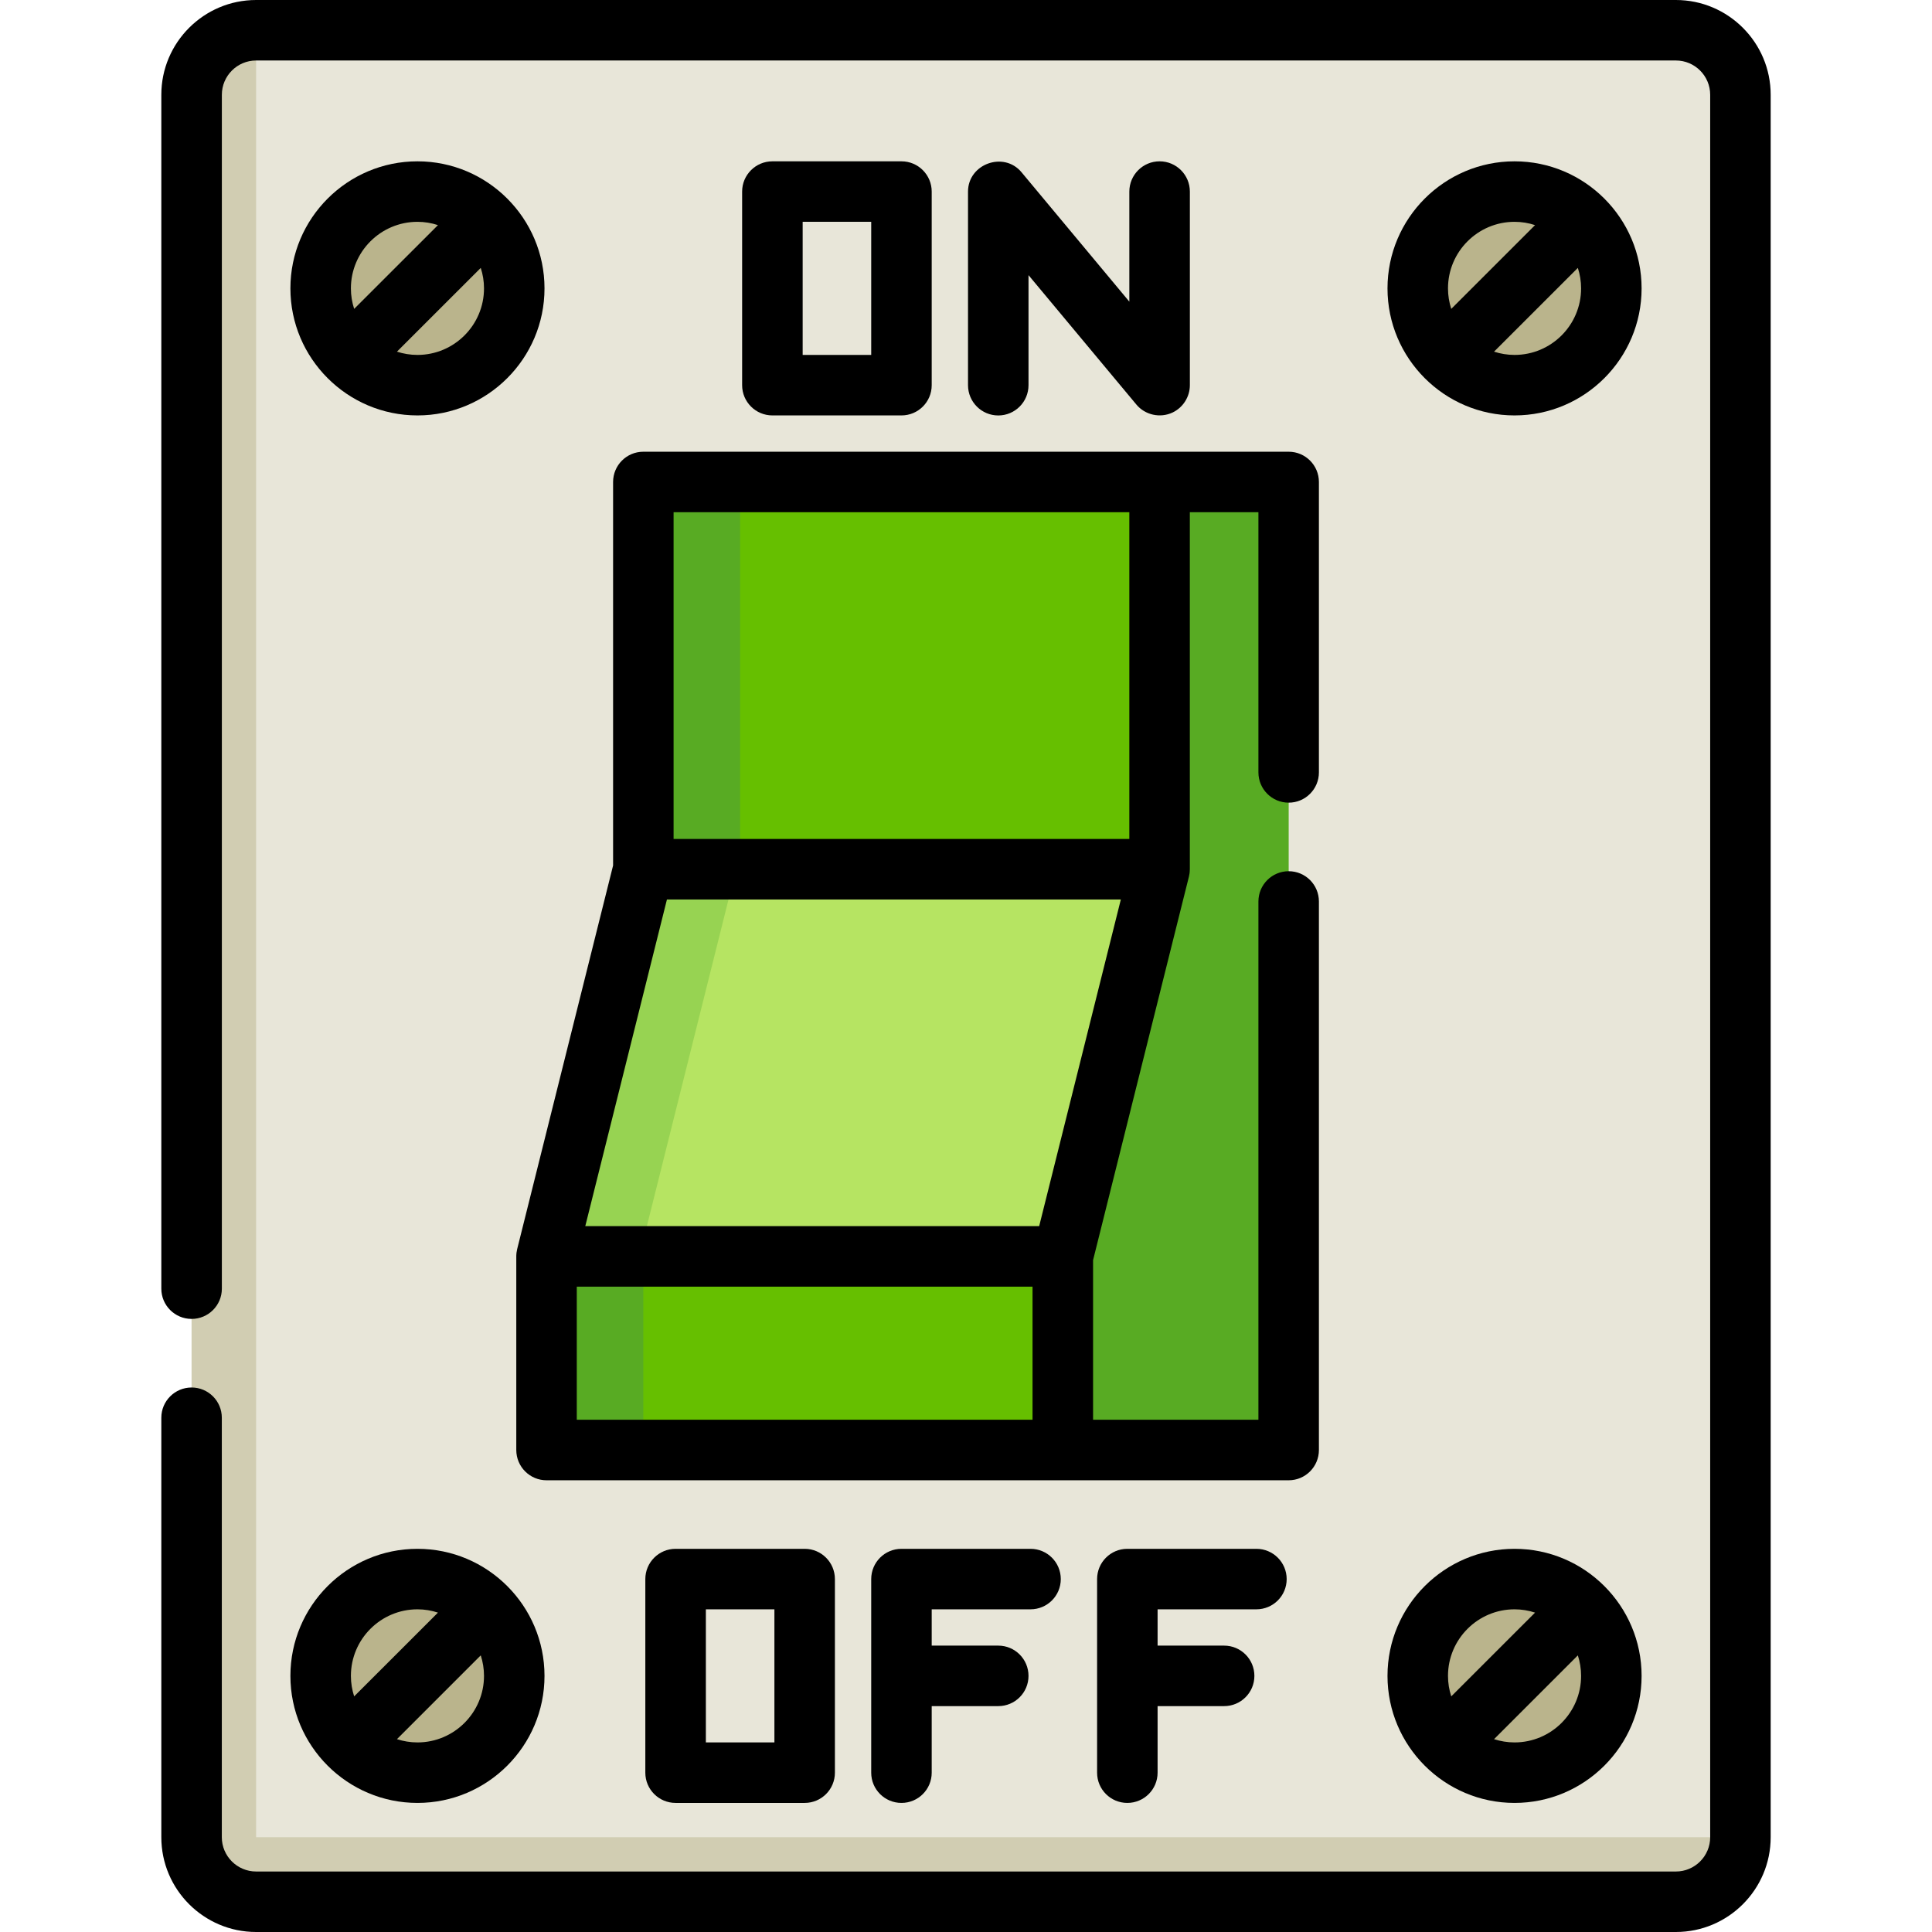
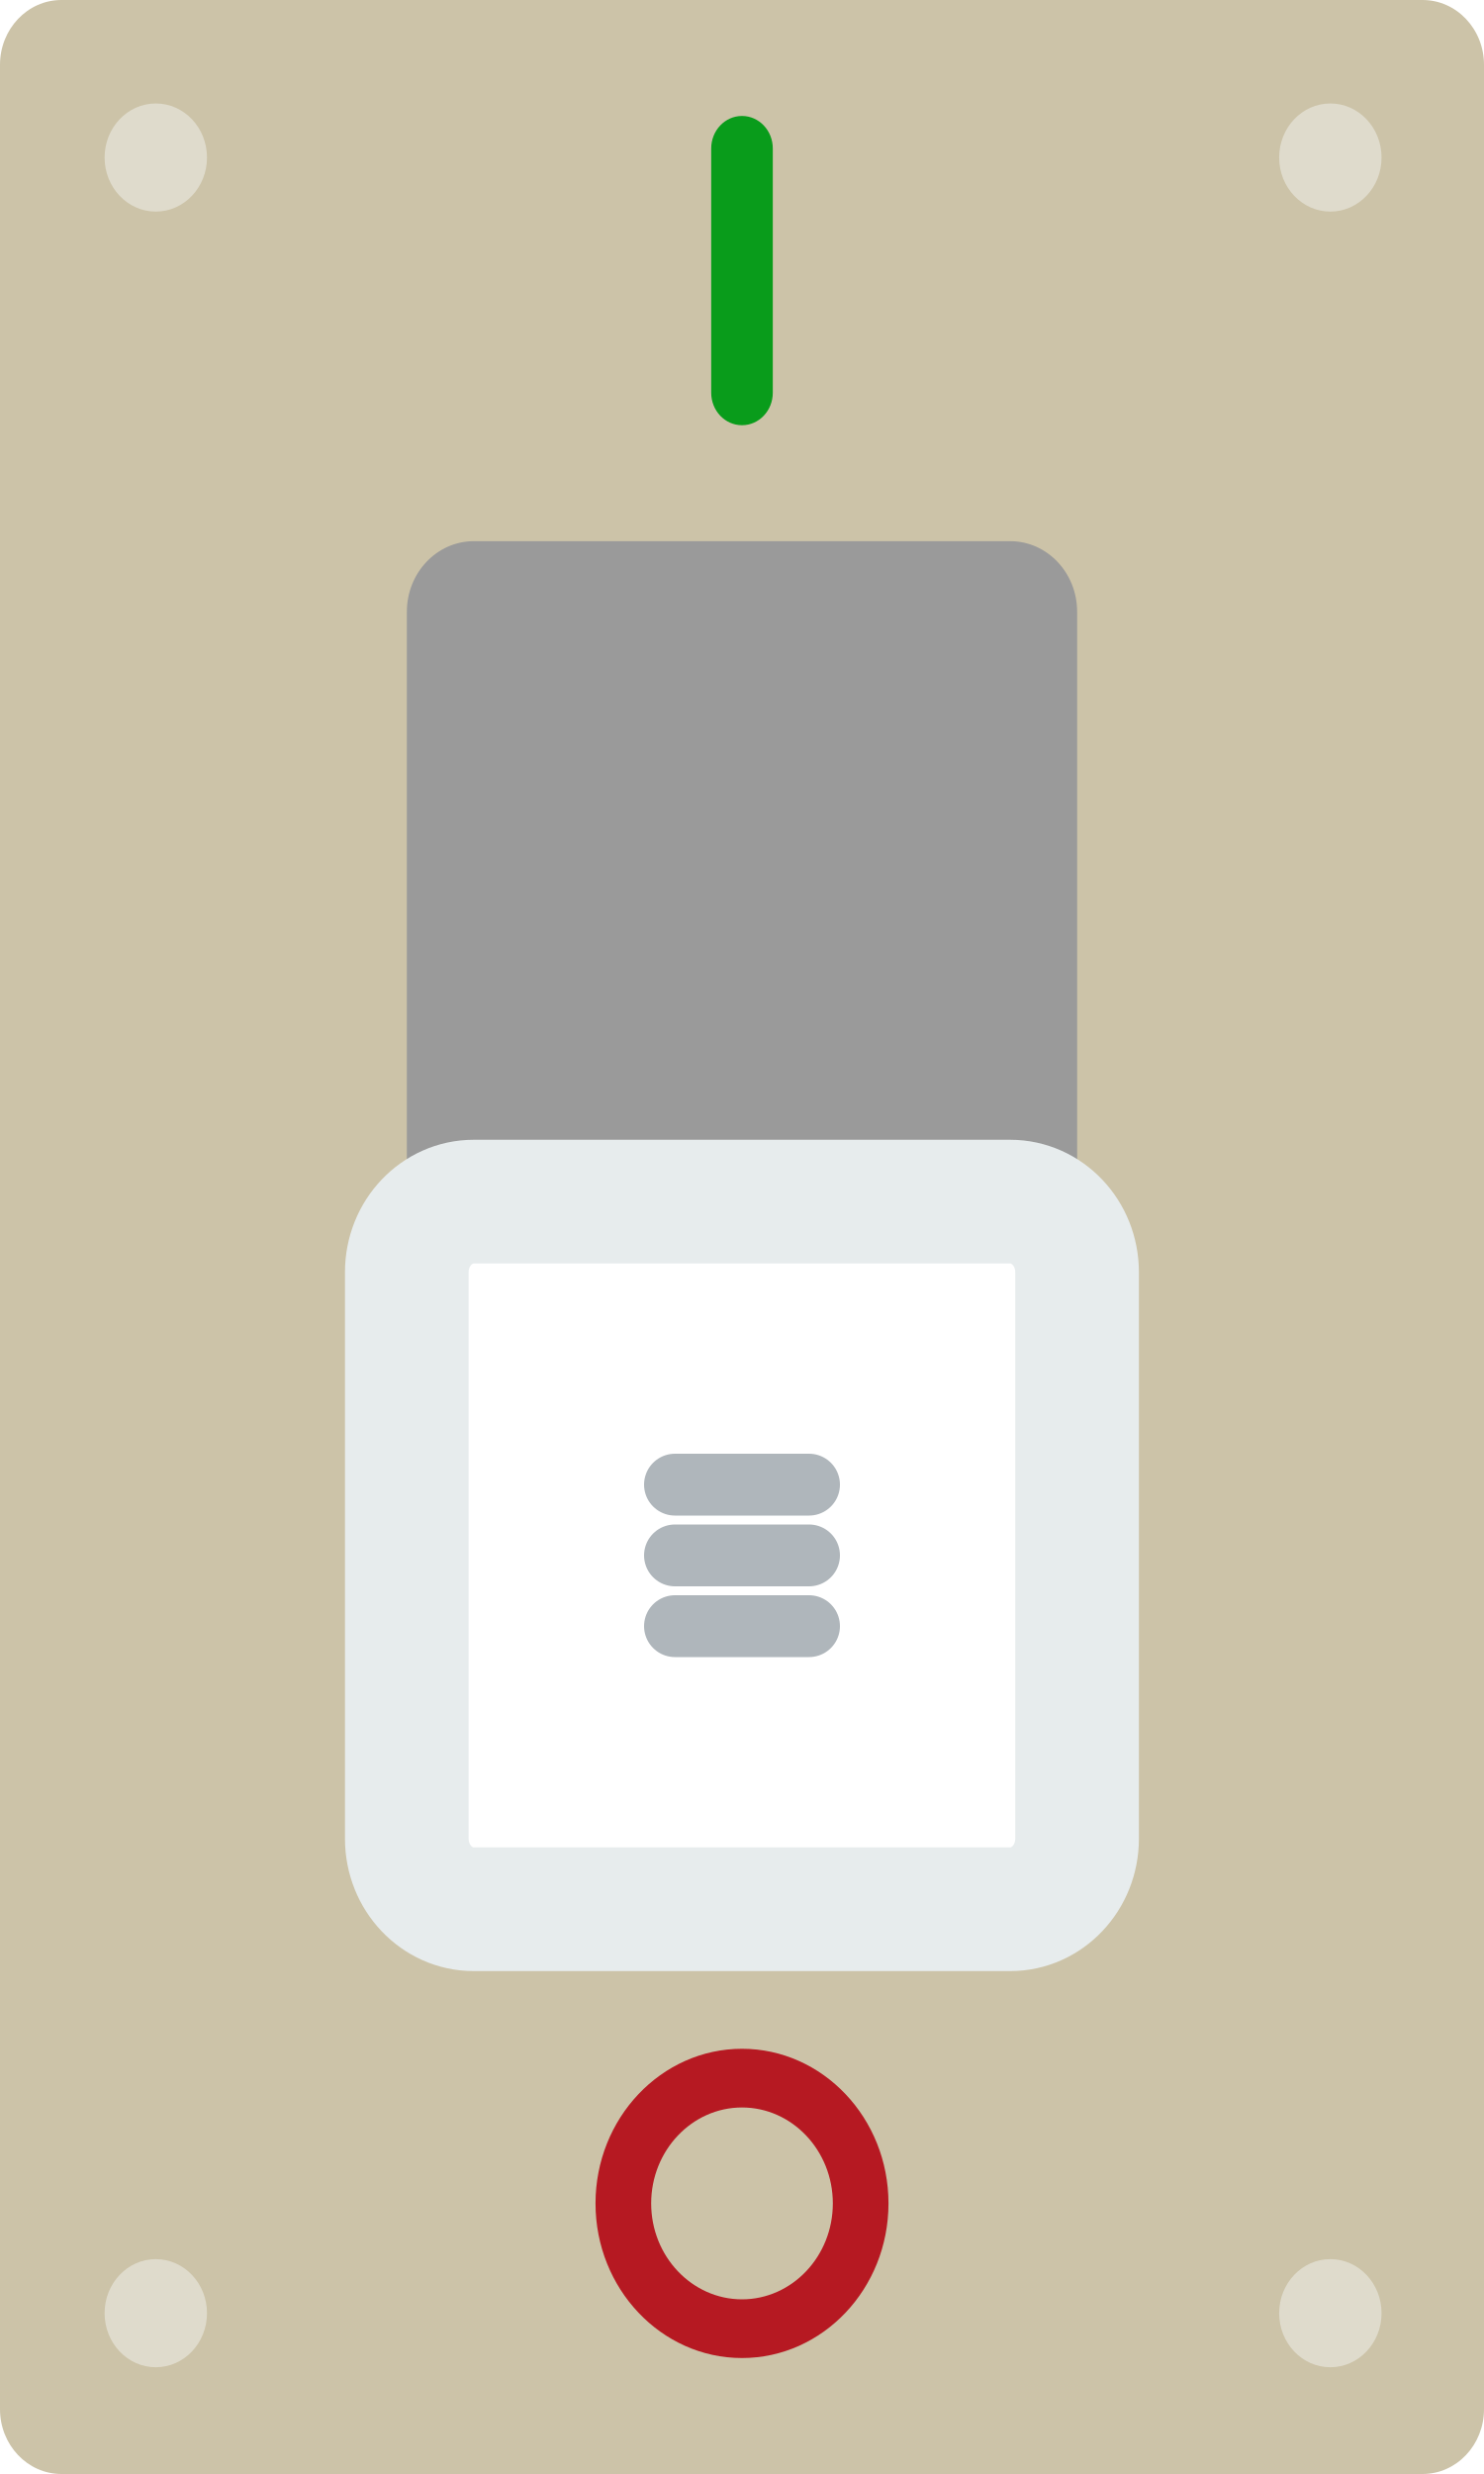
- <svg xmlns="http://www.w3.org/2000/svg" width="48" height="48" id="screenshot-e49572da-d5cb-809d-8008-8c0d32c5b79e" viewBox="0 0 48 48" fill="none" version="1.1">
-   <g id="shape-e49572da-d5cb-809d-8008-8c0d32c5b79e" xml:space="preserve" rx="0" ry="0" style="fill: rgb(0, 0, 0);">
-     <g id="shape-e49572da-d5cb-809d-8008-8c0d32c61a45" style="display: none;">
-       <g class="fills" id="fills-e49572da-d5cb-809d-8008-8c0d32c61a45">
-         <rect width="48" height="48" x="0" transform="matrix(1, 0, 0, 1, 0, 0)" style="fill: none;" ry="0" fill="none" rx="0" y="0" />
-       </g>
-     </g>
-     <g id="shape-e49572da-d5cb-809d-8008-8c0d32c64290">
-       <g class="fills" id="fills-e49572da-d5cb-809d-8008-8c0d32c64290">
-         <path d="M41.637,47.248L6.363,47.248C5.478,47.248,4.76,46.531,4.76,45.645L4.76,2.355C4.76,1.469,5.478,0.752,6.363,0.752L41.637,0.752C42.522,0.752,43.24,1.469,43.24,2.355L43.24,45.645C43.24,46.531,42.522,47.248,41.637,47.248Z" style="fill: rgb(232, 230, 217);" />
-       </g>
-     </g>
-     <g id="shape-e49572da-d5cb-809d-8008-8c0d32c68b90">
-       <g class="fills" id="fills-e49572da-d5cb-809d-8008-8c0d32c68b90">
-         <path d="M6.363,0.752C5.478,0.752,4.76,1.469,4.76,2.355L4.76,45.645C4.76,46.531,5.478,47.248,6.363,47.248L41.637,47.248C42.522,47.248,43.24,46.531,43.24,45.645L6.363,45.645L6.363,0.752Z" style="fill: rgb(209, 205, 178);" />
-       </g>
-     </g>
-     <g id="shape-e49572da-d5cb-809d-8008-8c0d32c68b91">
-       <g class="fills" id="fills-e49572da-d5cb-809d-8008-8c0d32c68b91">
-         <rect rx="0" ry="0" x="19.19" y="11.975" transform="matrix(1, 0, 0, 1, 0, 0)" width="12.827" height="24.05" style="fill: rgb(88, 171, 35);" />
-       </g>
-     </g>
-     <g id="shape-e49572da-d5cb-809d-8008-8c0d32c6f0c1">
-       <g class="fills" id="fills-e49572da-d5cb-809d-8008-8c0d32c6f0c1">
-         <path d="M26.405,31.215L13.578,31.215L15.983,21.595L15.983,11.975L28.81,11.975L28.81,21.595Z" style="fill: rgb(102, 191, 0);" />
-       </g>
-     </g>
-     <g id="shape-e49572da-d5cb-809d-8008-8c0d32c6f0c2">
-       <g class="fills" id="fills-e49572da-d5cb-809d-8008-8c0d32c6f0c2">
-         <path d="M13.578,31.215L26.405,31.215L28.81,21.595L15.983,21.595Z" style="fill: rgb(182, 228, 98);" />
-       </g>
-     </g>
-     <g id="shape-e49572da-d5cb-809d-8008-8c0d32c6f0c3">
-       <g class="fills" id="fills-e49572da-d5cb-809d-8008-8c0d32c6f0c3">
-         <path d="M13.578,31.215L15.883,31.215L18.288,21.595L15.983,21.595Z" style="fill: rgb(151, 211, 82);" />
-       </g>
-     </g>
-     <g id="shape-e49572da-d5cb-809d-8008-8c0d32c6f0c4">
-       <g class="fills" id="fills-e49572da-d5cb-809d-8008-8c0d32c6f0c4">
-         <rect rx="0" ry="0" x="13.578" y="31.215" transform="matrix(1, 0, 0, 1, 0, 0)" width="12.827" height="4.81" style="fill: rgb(102, 191, 0);" />
-       </g>
-     </g>
-     <g id="shape-e49572da-d5cb-809d-8008-8c0d32c6f0c5">
-       <g class="fills" id="fills-e49572da-d5cb-809d-8008-8c0d32c6f0c5">
-         <rect rx="0" ry="0" x="15.983" y="11.975" transform="matrix(1, 0, 0, 1, 0, 0)" width="2.405" height="9.62" style="fill: rgb(88, 171, 35);" />
-       </g>
-     </g>
-     <g id="shape-e49572da-d5cb-809d-8008-8c0d32c7374d">
-       <g class="fills" id="fills-e49572da-d5cb-809d-8008-8c0d32c7374d">
-         <rect rx="0" ry="0" x="13.578" y="31.215" transform="matrix(1, 0, 0, 1, 0, 0)" width="2.405" height="4.81" style="fill: rgb(88, 171, 35);" />
-       </g>
-     </g>
-     <g id="shape-e49572da-d5cb-809d-8008-8c0d32c7374e">
-       <g class="fills" id="fills-e49572da-d5cb-809d-8008-8c0d32c7374e">
-         <ellipse cx="37.628" cy="7.165" rx="2.405" ry="2.405" transform="matrix(1, 0, 0, 1, 0, 0)" style="fill: rgb(186, 180, 140);" />
-       </g>
-     </g>
-     <g id="shape-e49572da-d5cb-809d-8008-8c0d32c7374f">
-       <g class="fills" id="fills-e49572da-d5cb-809d-8008-8c0d32c7374f">
-         <ellipse cx="10.372" cy="7.165" rx="2.405" ry="2.405" transform="matrix(1, 0, 0, 1, 0, 0)" style="fill: rgb(186, 180, 140);" />
-       </g>
-     </g>
-     <g id="shape-e49572da-d5cb-809d-8008-8c0d32c73750">
-       <g class="fills" id="fills-e49572da-d5cb-809d-8008-8c0d32c73750">
-         <ellipse cx="37.628" cy="41.637" rx="2.405" ry="2.405" transform="matrix(1, 0, 0, 1, 0, 0)" style="fill: rgb(186, 180, 140);" />
-       </g>
-     </g>
-     <g id="shape-e49572da-d5cb-809d-8008-8c0d32c73751">
-       <g class="fills" id="fills-e49572da-d5cb-809d-8008-8c0d32c73751">
-         <ellipse cx="10.372" cy="41.637" rx="2.405" ry="2.405" transform="matrix(1, 0, 0, 1, 0, 0)" style="fill: rgb(186, 180, 140);" />
-       </g>
-     </g>
-     <g id="shape-e49572da-d5cb-809d-8008-8c0d32c762ae">
-       <g class="fills" id="fills-e49572da-d5cb-809d-8008-8c0d32c762ae">
-         <path d="M41.637,0L6.363,0C5.065,0,4.008,1.056,4.008,2.355L4.008,32.017C4.008,32.432,4.345,32.768,4.76,32.768C5.175,32.768,5.512,32.432,5.512,32.017L5.512,2.355C5.512,1.885,5.894,1.503,6.363,1.503L41.637,1.503C42.107,1.503,42.489,1.885,42.489,2.355L42.489,45.645C42.489,46.115,42.107,46.497,41.637,46.497L6.363,46.497C5.894,46.497,5.511,46.115,5.511,45.645L5.511,35.223C5.511,34.808,5.175,34.472,4.76,34.472C4.345,34.472,4.008,34.808,4.008,35.223L4.008,45.645C4.008,46.944,5.065,48,6.363,48L41.637,48C42.935,48,43.992,46.944,43.992,45.645L43.992,2.355C43.992,1.056,42.935,0,41.637,0Z" />
-       </g>
-     </g>
-     <g id="shape-e49572da-d5cb-809d-8008-8c0d32c762af">
-       <g class="fills" id="fills-e49572da-d5cb-809d-8008-8c0d32c762af">
-         <path d="M15.232,11.975L15.232,21.503L12.849,31.033C12.848,31.037,12.848,31.041,12.847,31.044C12.843,31.062,12.84,31.08,12.837,31.098C12.835,31.108,12.833,31.117,12.832,31.126C12.83,31.144,12.829,31.161,12.828,31.179C12.828,31.189,12.827,31.199,12.827,31.208C12.827,31.211,12.827,31.213,12.827,31.215L12.827,36.025C12.827,36.44,13.163,36.777,13.578,36.777L32.017,36.777C32.432,36.777,32.768,36.44,32.768,36.025L32.768,22.397C32.768,21.981,32.432,21.645,32.017,21.645C31.602,21.645,31.265,21.981,31.265,22.397L31.265,35.273L27.157,35.273L27.157,31.308L29.539,21.777C29.54,21.774,29.54,21.77,29.541,21.766C29.546,21.746,29.55,21.725,29.553,21.703C29.554,21.696,29.555,21.688,29.556,21.681C29.559,21.653,29.561,21.624,29.561,21.595L29.561,12.726L31.265,12.726L31.265,19.19C31.265,19.605,31.601,19.942,32.017,19.942C32.432,19.942,32.768,19.605,32.768,19.19L32.768,11.975C32.768,11.56,32.432,11.223,32.017,11.223L15.983,11.223C15.568,11.223,15.232,11.56,15.232,11.975ZM16.57,22.347L27.847,22.347L25.818,30.463L14.541,30.463L16.57,22.347ZM14.33,31.967L25.653,31.967L25.653,35.273L14.33,35.273L14.33,31.967ZM28.058,12.726L28.058,20.843L16.735,20.843L16.735,12.726L28.058,12.726Z" />
-       </g>
-     </g>
-     <g id="shape-e49572da-d5cb-809d-8008-8c0d32c785c3">
-       <g class="fills" id="fills-e49572da-d5cb-809d-8008-8c0d32c785c3">
-         <path d="M22.397,10.321C22.812,10.321,23.148,9.985,23.148,9.57L23.148,4.76C23.148,4.345,22.812,4.008,22.397,4.008L19.19,4.008C18.775,4.008,18.438,4.345,18.438,4.76L18.438,9.57C18.438,9.985,18.775,10.321,19.19,10.321L22.397,10.321ZM19.942,5.511L21.645,5.511L21.645,8.818L19.942,8.818L19.942,5.511Z" />
-       </g>
-     </g>
-     <g id="shape-e49572da-d5cb-809d-8008-8c0d32c785c4">
-       <g class="fills" id="fills-e49572da-d5cb-809d-8008-8c0d32c785c4">
-         <path d="M25.553,9.57L25.553,6.836L28.233,10.051C28.45,10.312,28.825,10.394,29.132,10.249C29.392,10.126,29.562,9.858,29.562,9.57L29.562,4.76C29.562,4.345,29.225,4.008,28.81,4.008C28.395,4.008,28.058,4.345,28.058,4.76L28.058,7.494L25.379,4.279C24.938,3.75,24.05,4.073,24.05,4.76L24.05,9.57C24.05,9.985,24.386,10.322,24.802,10.322C25.217,10.322,25.553,9.985,25.553,9.57Z" />
-       </g>
-     </g>
-     <g id="shape-e49572da-d5cb-809d-8008-8c0d32c785c5">
-       <g class="fills" id="fills-e49572da-d5cb-809d-8008-8c0d32c785c5">
-         <path d="M16.785,38.48C16.37,38.48,16.033,38.817,16.033,39.232L16.033,44.042C16.033,44.457,16.37,44.793,16.785,44.793L19.992,44.793C20.407,44.793,20.743,44.457,20.743,44.042L20.743,39.232C20.743,38.817,20.407,38.48,19.992,38.48L16.785,38.48ZM19.24,43.29L17.537,43.29L17.537,39.983L19.24,39.983L19.24,43.29Z" />
-       </g>
-     </g>
-     <g id="shape-e49572da-d5cb-809d-8008-8c0d32c785c6">
-       <g class="fills" id="fills-e49572da-d5cb-809d-8008-8c0d32c785c6">
-         <path d="M25.603,39.983C26.018,39.983,26.355,39.647,26.355,39.232C26.355,38.817,26.019,38.48,25.603,38.48L22.397,38.48C21.981,38.48,21.645,38.817,21.645,39.232L21.645,44.042C21.645,44.457,21.981,44.793,22.397,44.793C22.812,44.793,23.148,44.457,23.148,44.042L23.148,42.388L24.802,42.388C25.217,42.388,25.553,42.052,25.553,41.637C25.553,41.222,25.217,40.885,24.802,40.885L23.148,40.885L23.148,39.983L25.603,39.983Z" />
-       </g>
-     </g>
-     <g id="shape-e49572da-d5cb-809d-8008-8c0d32c785c7">
-       <g class="fills" id="fills-e49572da-d5cb-809d-8008-8c0d32c785c7">
-         <path d="M31.215,39.983C31.63,39.983,31.967,39.647,31.967,39.232C31.967,38.817,31.63,38.48,31.215,38.48L28.008,38.48C27.593,38.48,27.257,38.817,27.257,39.232L27.257,44.042C27.257,44.457,27.593,44.793,28.008,44.793C28.423,44.793,28.76,44.457,28.76,44.042L28.76,42.388L30.413,42.388C30.828,42.388,31.165,42.052,31.165,41.637C31.165,41.222,30.829,40.885,30.413,40.885L28.76,40.885L28.76,39.983L31.215,39.983Z" />
-       </g>
-     </g>
-     <g id="shape-e49572da-d5cb-809d-8008-8c0d32c7f5b0">
-       <g class="fills" id="fills-e49572da-d5cb-809d-8008-8c0d32c7f5b0">
-         <path d="M37.628,10.321C39.369,10.321,40.785,8.905,40.785,7.165C40.785,5.424,39.369,4.008,37.628,4.008C35.888,4.008,34.472,5.424,34.472,7.165C34.472,8.905,35.888,10.321,37.628,10.321ZM37.628,8.818C37.451,8.818,37.28,8.789,37.119,8.737L39.201,6.656C39.253,6.816,39.282,6.987,39.282,7.165C39.282,8.077,38.54,8.818,37.628,8.818ZM37.628,5.511C37.806,5.511,37.977,5.54,38.138,5.593L36.056,7.674C36.004,7.514,35.975,7.343,35.975,7.165C35.975,6.253,36.717,5.511,37.628,5.511Z" />
-       </g>
-     </g>
-     <g id="shape-e49572da-d5cb-809d-8008-8c0d32c7f5b1">
-       <g class="fills" id="fills-e49572da-d5cb-809d-8008-8c0d32c7f5b1">
-         <path d="M10.372,4.008C8.631,4.008,7.215,5.424,7.215,7.165C7.215,8.905,8.631,10.321,10.372,10.321C12.112,10.321,13.528,8.905,13.528,7.165C13.528,5.424,12.112,4.008,10.372,4.008ZM10.372,5.511C10.549,5.511,10.72,5.54,10.881,5.593L8.799,7.674C8.747,7.514,8.718,7.343,8.718,7.165C8.718,6.253,9.46,5.511,10.372,5.511ZM10.372,8.818C10.194,8.818,10.023,8.789,9.862,8.737L11.944,6.656C11.996,6.816,12.025,6.987,12.025,7.165C12.025,8.077,11.283,8.818,10.372,8.818Z" />
-       </g>
-     </g>
-     <g id="shape-e49572da-d5cb-809d-8008-8c0d32c80cb0">
-       <g class="fills" id="fills-e49572da-d5cb-809d-8008-8c0d32c80cb0">
-         <path d="M37.628,44.793C39.369,44.793,40.785,43.377,40.785,41.637C40.785,39.896,39.369,38.48,37.628,38.48C35.888,38.48,34.472,39.896,34.472,41.637C34.472,43.377,35.888,44.793,37.628,44.793ZM37.628,43.29C37.451,43.29,37.28,43.261,37.119,43.209L39.201,41.127C39.253,41.288,39.282,41.459,39.282,41.637C39.282,42.548,38.54,43.29,37.628,43.29ZM37.628,39.983C37.806,39.983,37.977,40.012,38.138,40.065L36.056,42.146C36.004,41.986,35.975,41.815,35.975,41.637C35.975,40.725,36.717,39.983,37.628,39.983Z" />
-       </g>
-     </g>
-     <g id="shape-e49572da-d5cb-809d-8008-8c0d32c80cb1">
-       <g class="fills" id="fills-e49572da-d5cb-809d-8008-8c0d32c80cb1">
-         <path d="M10.372,44.793C12.112,44.793,13.528,43.377,13.528,41.637C13.528,39.896,12.112,38.48,10.372,38.48C8.631,38.48,7.215,39.896,7.215,41.637C7.215,43.377,8.631,44.793,10.372,44.793ZM10.372,43.29C10.194,43.29,10.023,43.261,9.862,43.209L11.944,41.127C11.996,41.288,12.025,41.459,12.025,41.637C12.025,42.548,11.283,43.29,10.372,43.29ZM10.372,39.983C10.549,39.983,10.72,40.012,10.881,40.065L8.799,42.146C8.747,41.985,8.718,41.815,8.718,41.637C8.718,40.725,9.46,39.983,10.372,39.983Z" />
+ <svg xmlns="http://www.w3.org/2000/svg" width="24" height="40" id="screenshot-d098558a-1312-80c4-8008-9a6e0c1a68b8" viewBox="0 0 24 40" fill="none" version="1.1">
+   <g id="shape-d098558a-1312-80c4-8008-9a6e0c1a68b8">
+     <g class="frame-container-wrapper">
+       <g class="frame-container-blur">
+         <g class="frame-container-shadows">
+           <g fill="none">
+             <g class="fills" id="fills-d098558a-1312-80c4-8008-9a6e0c1a68b8">
+               <rect rx="0" ry="0" x="0" y="0" width="24" height="40" transform="matrix(1, 0, 0, 1, 0, 0)" class="frame-background" />
+             </g>
+             <g class="frame-children">
+               <g id="shape-d098558a-1312-80c4-8008-9a6e082273de" height="800" width="800" xml:space="preserve" rx="0" ry="0" style="fill: rgb(0, 0, 0);">
+                 <g id="shape-d098558a-1312-80c4-8008-9a6e082273e2">
+                   <g class="fills" id="fills-d098558a-1312-80c4-8008-9a6e082273e2">
+                     <path d="M0,10.175L0,38.952C0,39.531,0.445,40,0.993,40L23.007,40C23.555,40,24,39.531,24,38.952L24,1.048C24,0.469,23.555,0,23.007,0L0.993,0C0.445,0,0,0.469,0,1.048L0,8.021" style="fill: rgb(204, 195, 168);" />
+                   </g>
+                 </g>
+                 <g id="shape-d098558a-1312-80c4-8008-9a6e082273e3">
+                   <g class="fills" id="fills-d098558a-1312-80c4-8008-9a6e082273e3">
+                     <ellipse cx="21.516" cy="2.547" rx="0.828" ry="0.874" transform="matrix(-1, 0, 0, 1, 43.03111, -0)" style="fill: rgb(223, 219, 204);" />
+                   </g>
+                 </g>
+                 <g id="shape-d098558a-1312-80c4-8008-9a6e082273e4">
+                   <g class="fills" id="fills-d098558a-1312-80c4-8008-9a6e082273e4">
+                     <ellipse cx="2.519" cy="2.547" rx="0.828" ry="0.874" transform="matrix(-1, 0, 0, 1, 5.038616, 0)" style="fill: rgb(223, 219, 204);" />
+                   </g>
+                 </g>
+                 <g id="shape-d098558a-1312-80c4-8008-9a6e082273e5">
+                   <g class="fills" id="fills-d098558a-1312-80c4-8008-9a6e082273e5">
+                     <ellipse cx="21.516" cy="37.4" rx="0.828" ry="0.874" transform="matrix(-1, 0, 0, 1, 43.03111, -0)" style="fill: rgb(223, 219, 204);" />
+                   </g>
+                 </g>
+                 <g id="shape-d098558a-1312-80c4-8008-9a6e082273e6">
+                   <g class="fills" id="fills-d098558a-1312-80c4-8008-9a6e082273e6">
+                     <ellipse cx="2.519" cy="37.4" rx="0.828" ry="0.874" transform="matrix(-1, 0, 0, 1, 5.038616, 0)" style="fill: rgb(223, 219, 204);" />
+                   </g>
+                 </g>
+               </g>
+               <g id="shape-d098558a-1312-80c4-8008-9a6e082273df">
+                 <g class="fills" id="fills-d098558a-1312-80c4-8008-9a6e082273df">
+                   <path d="M12,6.875C12.275,6.875,12.498,6.64,12.498,6.35L12.498,2.4C12.498,2.11,12.275,1.875,12,1.875C11.725,1.875,11.502,2.11,11.502,2.4L11.502,6.35C11.502,6.64,11.725,6.875,12,6.875Z" style="fill: rgb(9, 156, 27); fill-opacity: 1;" />
+                 </g>
+               </g>
+               <g id="shape-d098558a-1312-80c4-8008-9a6e082273e0">
+                 <g class="fills" id="fills-d098558a-1312-80c4-8008-9a6e082273e0">
+                   <path d="M12,38.125C13.306,38.125,14.369,37.003,14.369,35.625C14.369,34.247,13.306,33.125,12,33.125C10.694,33.125,9.631,34.247,9.631,35.625C9.631,37.003,10.694,38.125,12,38.125ZM12,34.074C12.81,34.074,13.469,34.77,13.469,35.625C13.469,36.48,12.81,37.176,12,37.176C11.19,37.176,10.531,36.48,10.531,35.625C10.531,34.77,11.19,34.074,12,34.074Z" style="fill: rgb(182, 25, 34); fill-opacity: 1;" />
+                 </g>
+               </g>
+               <g id="shape-d098558a-1312-80c4-8008-9a6e082273e1" xml:space="preserve" rx="0" ry="0" style="fill: rgb(0, 0, 0);">
+                 <g id="shape-d098558a-1312-80c4-8008-9a6e082273e8">
+                   <g class="fills" id="fills-d098558a-1312-80c4-8008-9a6e082273e8">
+                     <path d="M17.42,9.891L17.42,29.728C17.42,30.358,16.935,30.869,16.339,30.869L7.662,30.869C7.065,30.869,6.58,30.358,6.58,29.728L6.58,9.891C6.58,9.261,7.065,8.75,7.662,8.75L16.339,8.75C16.935,8.75,17.42,9.261,17.42,9.891L17.42,9.891" style="fill: rgb(154, 154, 154); fill-opacity: 1;" />
+                   </g>
+                 </g>
+                 <g id="shape-d098558a-1312-80c4-8008-9a6e082273e9">
+                   <g class="fills" id="fills-d098558a-1312-80c4-8008-9a6e082273e9">
+                     <path d="M17.419,20.569L17.419,29.728C17.419,30.358,16.934,30.869,16.338,30.869L7.661,30.869C7.064,30.869,6.579,30.358,6.579,29.728L6.579,20.569C6.579,19.939,7.064,19.428,7.661,19.428L16.338,19.428C16.934,19.428,17.419,19.939,17.419,20.569L17.419,20.569" style="stroke-miterlimit: 10; fill: rgb(255, 255, 255);" />
+                   </g>
+                   <g id="strokes-00fa9bb6-dc98-80a2-8008-9a7b372c632f-d098558a-1312-80c4-8008-9a6e082273e9" class="strokes" style="stroke-miterlimit: 10;">
+                     <g class="stroke-shape">
+                       <path d="M17.419,20.569L17.419,29.728C17.419,30.358,16.934,30.869,16.338,30.869L7.661,30.869C7.064,30.869,6.579,30.358,6.579,29.728L6.579,20.569C6.579,19.939,7.064,19.428,7.661,19.428L16.338,19.428C16.934,19.428,17.419,19.939,17.419,20.569L17.419,20.569" style="fill: none; stroke-width: 2; stroke: rgb(231, 236, 237); stroke-opacity: 1;" />
+                     </g>
+                   </g>
+                 </g>
+                 <g id="shape-d098558a-1312-80c4-8008-9a6e082273ea">
+                   <g class="fills" id="fills-d098558a-1312-80c4-8008-9a6e082273ea">
+                     <path d="M10.916,26.292L13.084,26.292" style="fill: none; stroke-linecap: round; stroke-miterlimit: 10;" />
+                   </g>
+                   <g id="strokes-00fa9bb6-dc98-80a2-8008-9a7b372d17c8-d098558a-1312-80c4-8008-9a6e082273ea" class="strokes" style="fill: none; stroke-linecap: round; stroke-miterlimit: 10;">
+                     <g class="stroke-shape">
+                       <path d="M10.916,26.292L13.084,26.292" style="fill: none; stroke-width: 1; stroke: rgb(175, 182, 187); stroke-opacity: 1; stroke-linecap: round;" />
+                     </g>
+                   </g>
+                 </g>
+                 <g id="shape-d098558a-1312-80c4-8008-9a6e082273eb">
+                   <g class="fills" id="fills-d098558a-1312-80c4-8008-9a6e082273eb">
+                     <path d="M10.916,25.148L13.084,25.148" style="fill: none; stroke-linecap: round; stroke-miterlimit: 10;" />
+                   </g>
+                   <g id="strokes-00fa9bb6-dc98-80a2-8008-9a7b372d9ddd-d098558a-1312-80c4-8008-9a6e082273eb" class="strokes" style="fill: none; stroke-linecap: round; stroke-miterlimit: 10;">
+                     <g class="stroke-shape">
+                       <path d="M10.916,25.148L13.084,25.148" style="fill: none; stroke-width: 1; stroke: rgb(175, 182, 187); stroke-opacity: 1; stroke-linecap: round;" />
+                     </g>
+                   </g>
+                 </g>
+                 <g id="shape-d098558a-1312-80c4-8008-9a6e082273ec">
+                   <g class="fills" id="fills-d098558a-1312-80c4-8008-9a6e082273ec">
+                     <path d="M10.916,24.004L13.084,24.004" style="fill: none; stroke-linecap: round; stroke-miterlimit: 10;" />
+                   </g>
+                   <g id="strokes-00fa9bb6-dc98-80a2-8008-9a7b372dc12d-d098558a-1312-80c4-8008-9a6e082273ec" class="strokes" style="fill: none; stroke-linecap: round; stroke-miterlimit: 10;">
+                     <g class="stroke-shape">
+                       <path d="M10.916,24.004L13.084,24.004" style="fill: none; stroke-width: 1; stroke: rgb(175, 182, 187); stroke-opacity: 1; stroke-linecap: round;" />
+                     </g>
+                   </g>
+                 </g>
+               </g>
+             </g>
+           </g>
+         </g>
      </g>
    </g>
  </g>
</svg>
